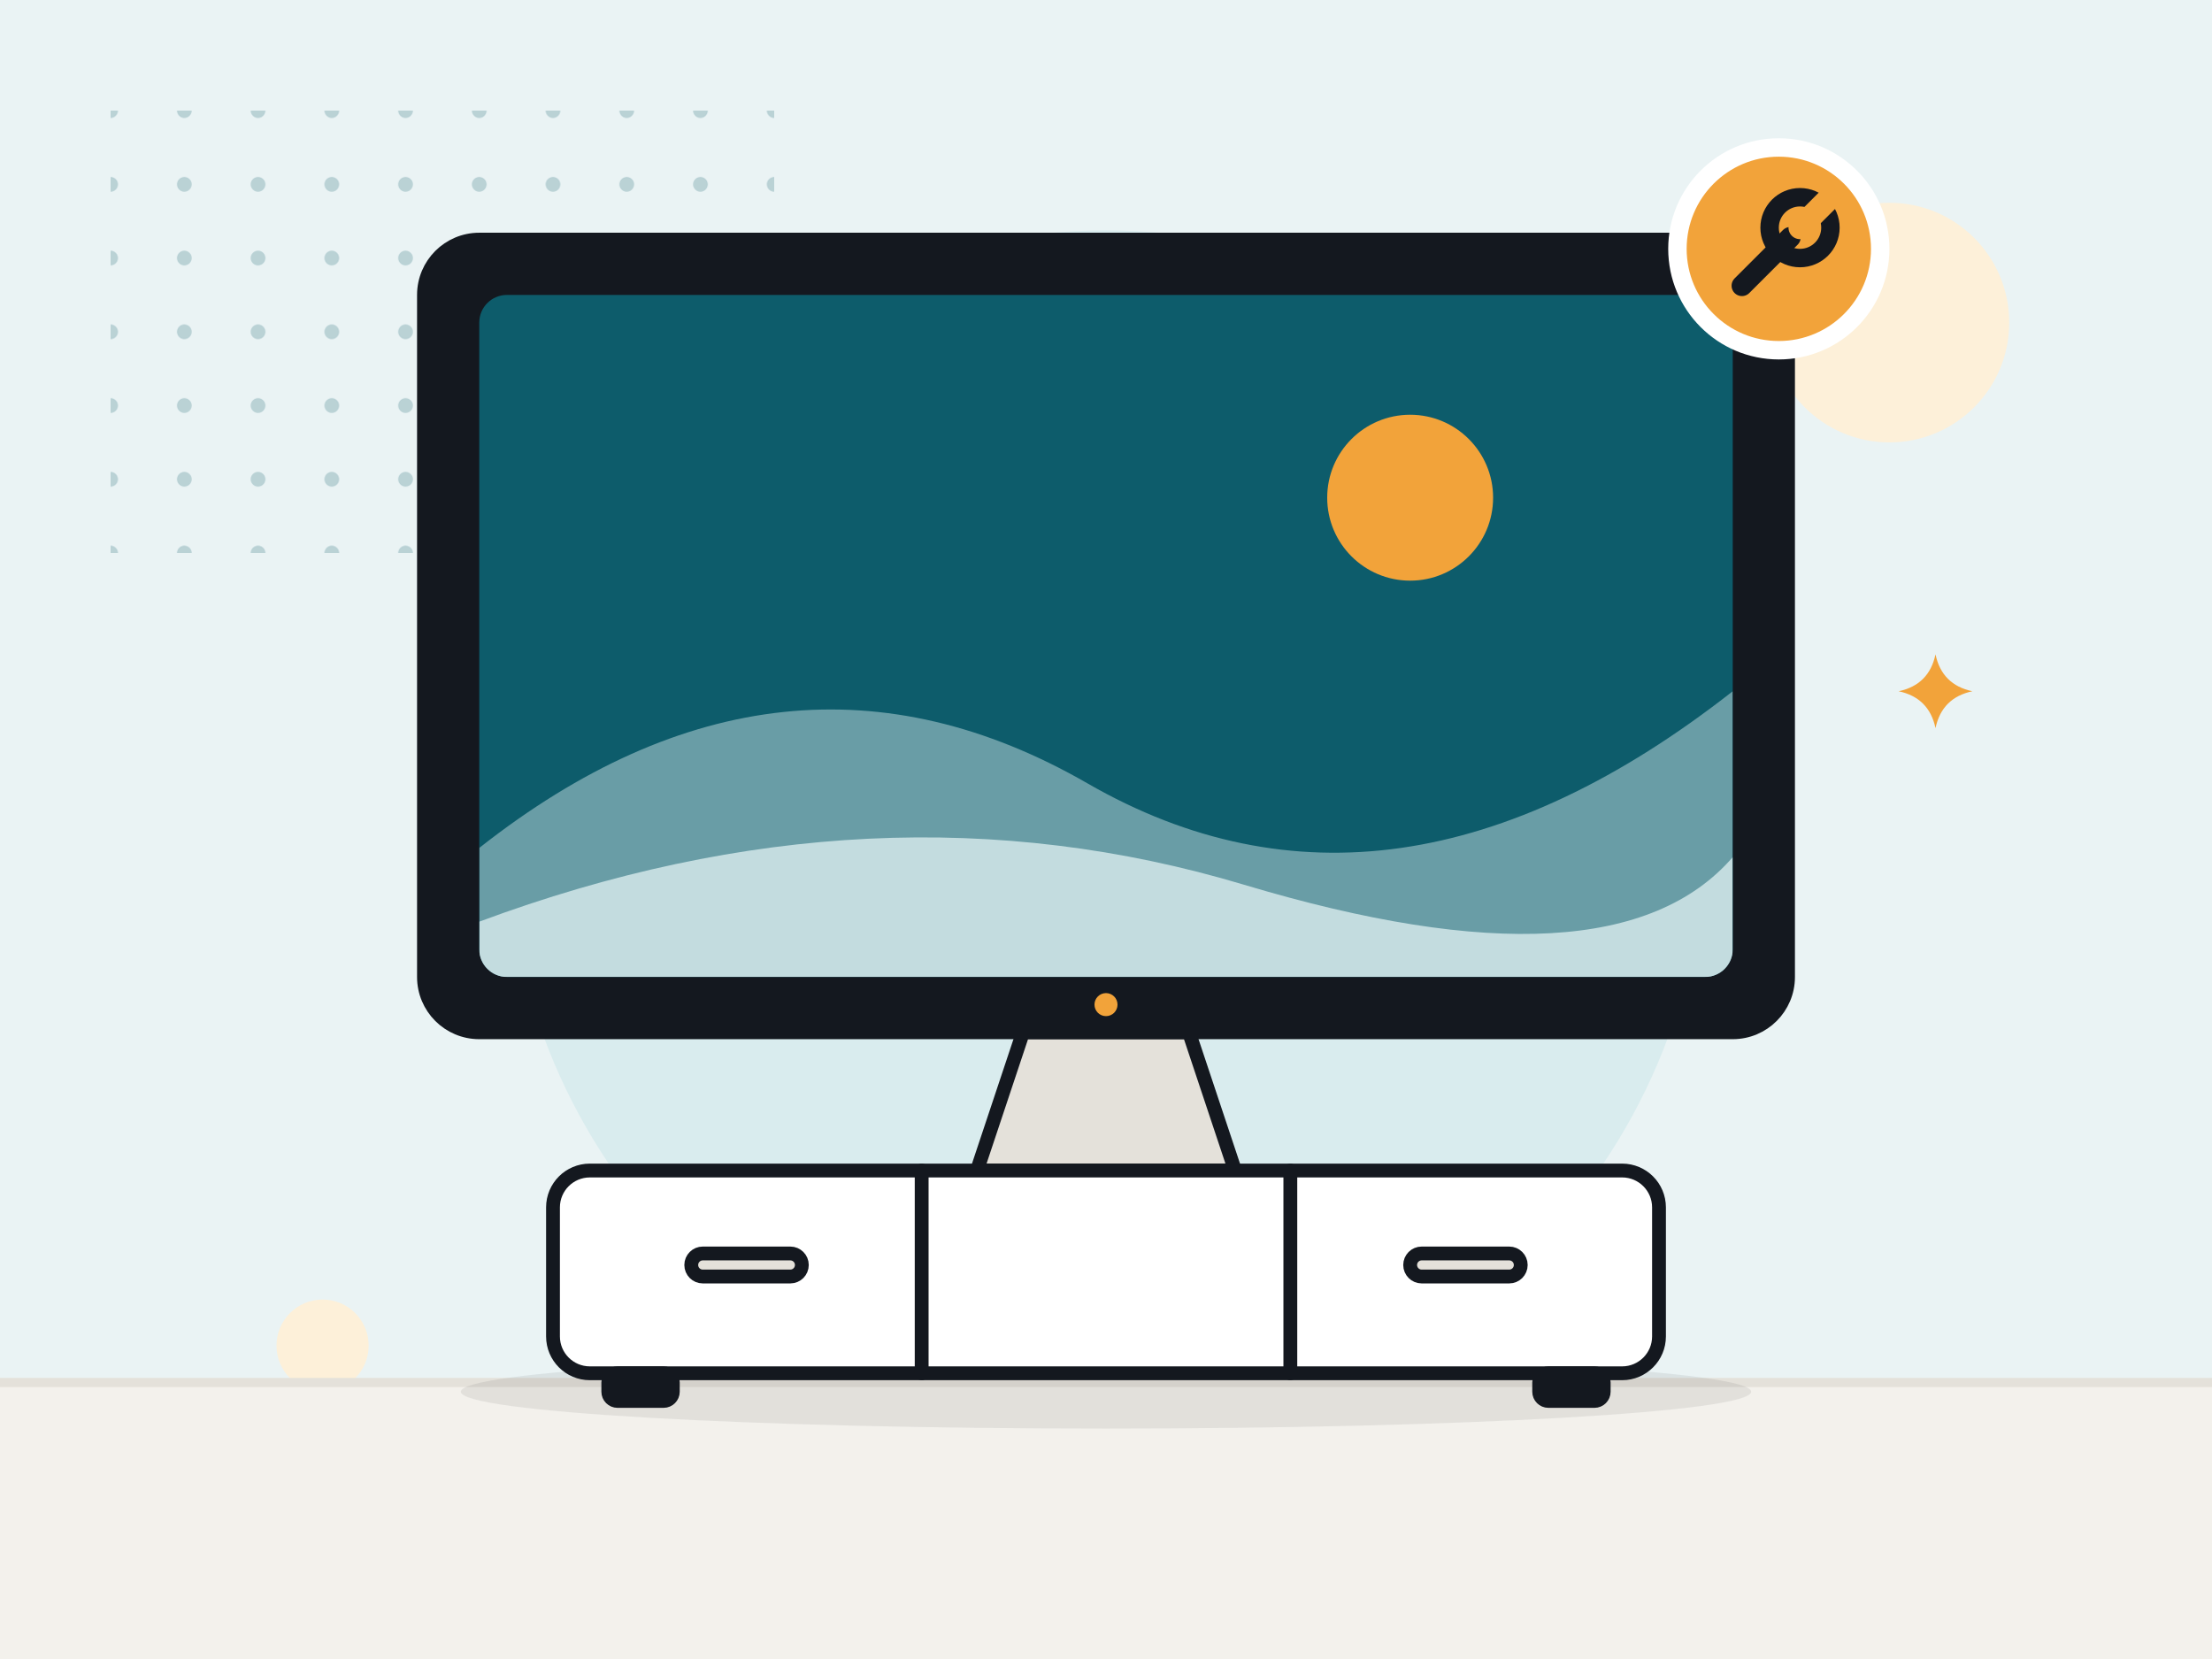
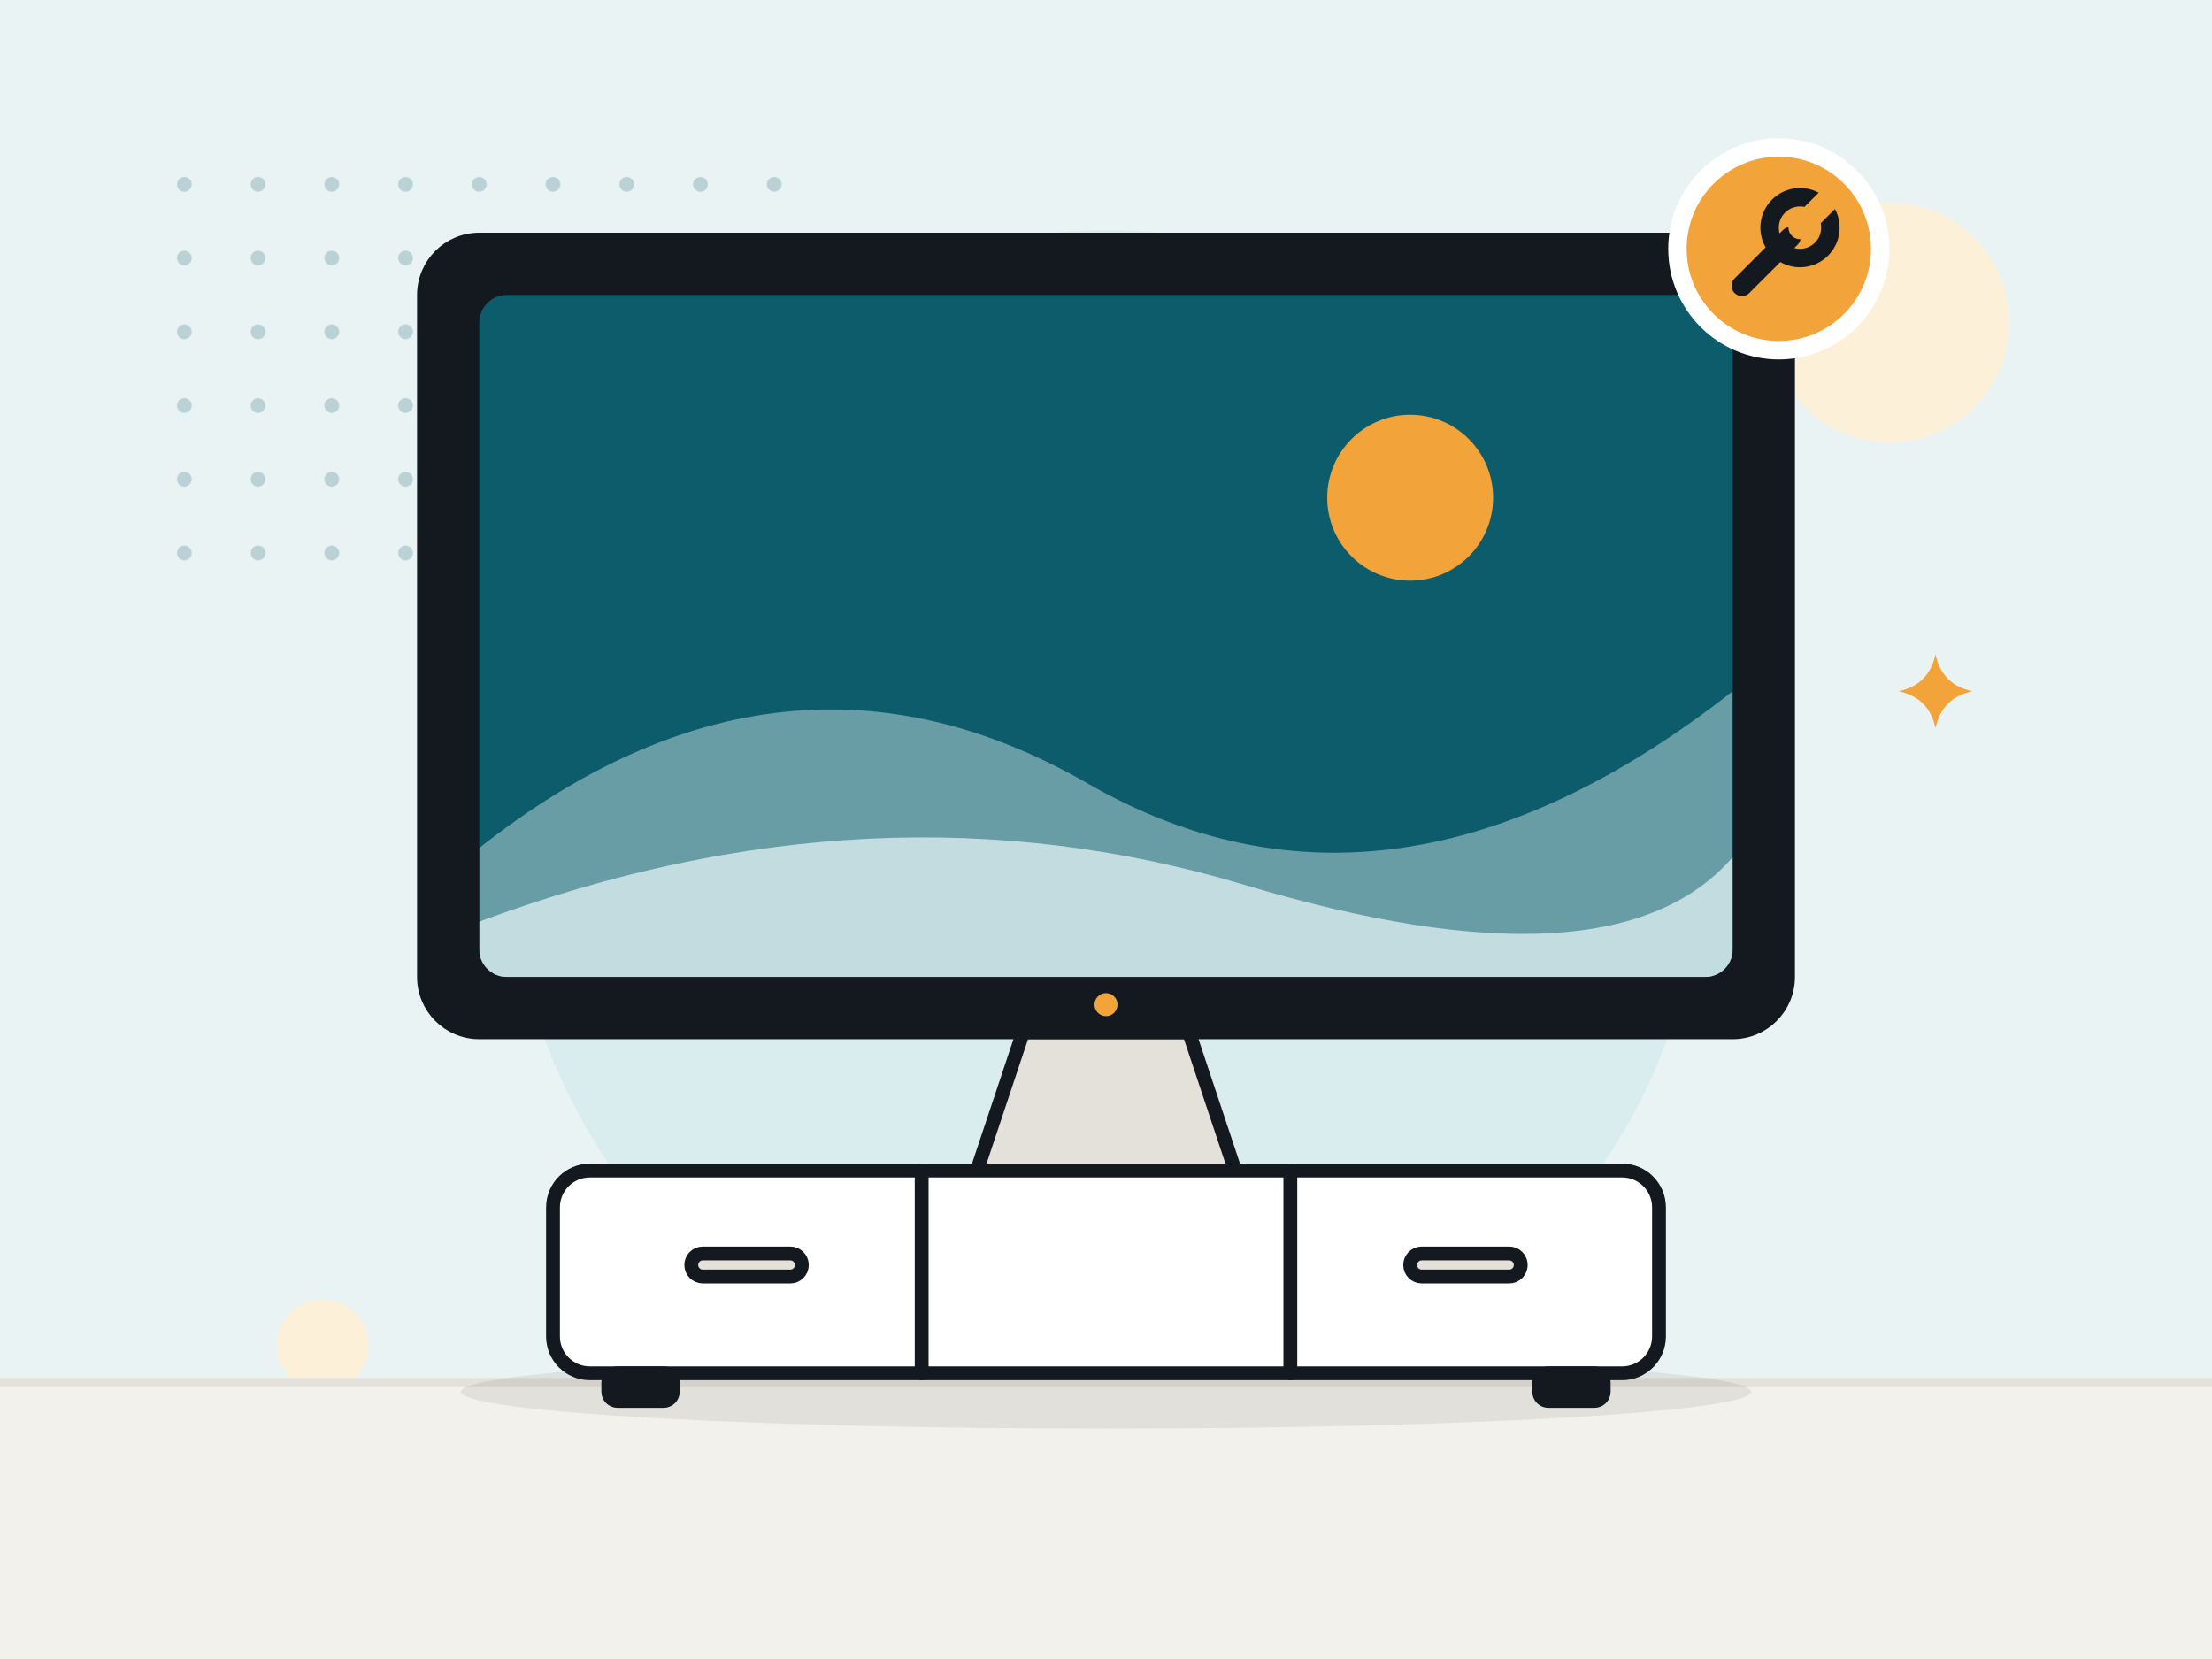
<svg xmlns="http://www.w3.org/2000/svg" viewBox="0 0 480 360" width="480" height="360" role="img" aria-labelledby="tv-t tv-d">
  <defs>
    <pattern id="tv-dots" width="16" height="16" patternUnits="userSpaceOnUse">
      <circle cx="8.0" cy="8.0" r="1.6" fill="#0d5c6b" opacity=".22" />
    </pattern>
    <clipPath id="tv-scr">
      <rect x="104" y="64" width="272" height="148" rx="6" />
    </clipPath>
  </defs>
  <rect x="0" y="0" width="480" height="360" fill="#eaf3f4" />
-   <rect x="24" y="24" width="144" height="96" fill="url(#tv-dots)" />
+   <rect x="32" y="32" width="144" height="96" fill="url(#tv-dots)" />
  <circle cx="240" cy="180" r="130" fill="#d9ecee" />
  <circle cx="410" cy="70" r="26" fill="#fdf0d9" />
  <circle cx="70" cy="292" r="10" fill="#fdf0d9" />
  <rect x="0" y="300" width="480" height="60" fill="#f3f1ec" />
  <path d="M0 300H480" stroke="#e4e1da" stroke-width="2" />
  <ellipse cx="240" cy="302" rx="140" ry="8" fill="#14181f" opacity=".08" />
  <g stroke="#14181f" stroke-width="3" stroke-linejoin="round" stroke-linecap="round">
    <path d="M222 224L212 254H268L258 224Z" fill="#e4e1da" />
    <rect x="92" y="52" width="296" height="172" rx="12" fill="#14181f" />
    <rect x="120" y="254" width="240" height="44" rx="8" fill="#fff" />
    <path d="M200 254V298M280 254V298" fill="none" />
    <rect x="150" y="272" width="24" height="5" rx="2.5" fill="#e4e1da" />
    <rect x="306" y="272" width="24" height="5" rx="2.5" fill="#e4e1da" />
    <rect x="132" y="298" width="14" height="6" rx="2" fill="#14181f" />
    <rect x="334" y="298" width="14" height="6" rx="2" fill="#14181f" />
  </g>
  <g clip-path="url(#tv-scr)" stroke="none">
    <rect x="104" y="64" width="272" height="148" fill="#0d5c6b" />
    <circle cx="306" cy="108" r="18" fill="#f2a33a" />
    <path d="M104 184Q170 132 236 170T376 150V212H104Z" fill="#d9ecee" opacity=".45" />
    <path d="M104 200Q190 168 270 192T376 186V212H104Z" fill="#d9ecee" opacity=".8" />
  </g>
  <g stroke="none">
    <circle cx="240" cy="218" r="2.5" fill="#f2a33a" />
  </g>
  <path d="M420 142 Q421.4 148.6 428 150 Q421.4 151.4 420 158 Q418.6 151.4 412 150 Q418.6 148.6 420 142Z" fill="#f2a33a" stroke="none" />
  <g transform="translate(386 54) scale(1)">
    <circle r="22" fill="#f2a33a" stroke="#fff" stroke-width="4" />
    <path d="M-8 8 L2.5 -2.5" stroke="#14181f" stroke-width="4.5" stroke-linecap="round" fill="none" />
    <circle cx="4.6" cy="-4.6" r="6.6" fill="none" stroke="#14181f" stroke-width="4" />
    <path d="M4.6 -4.6 L11 -11" stroke="#f2a33a" stroke-width="5" stroke-linecap="round" />
  </g>
</svg>
